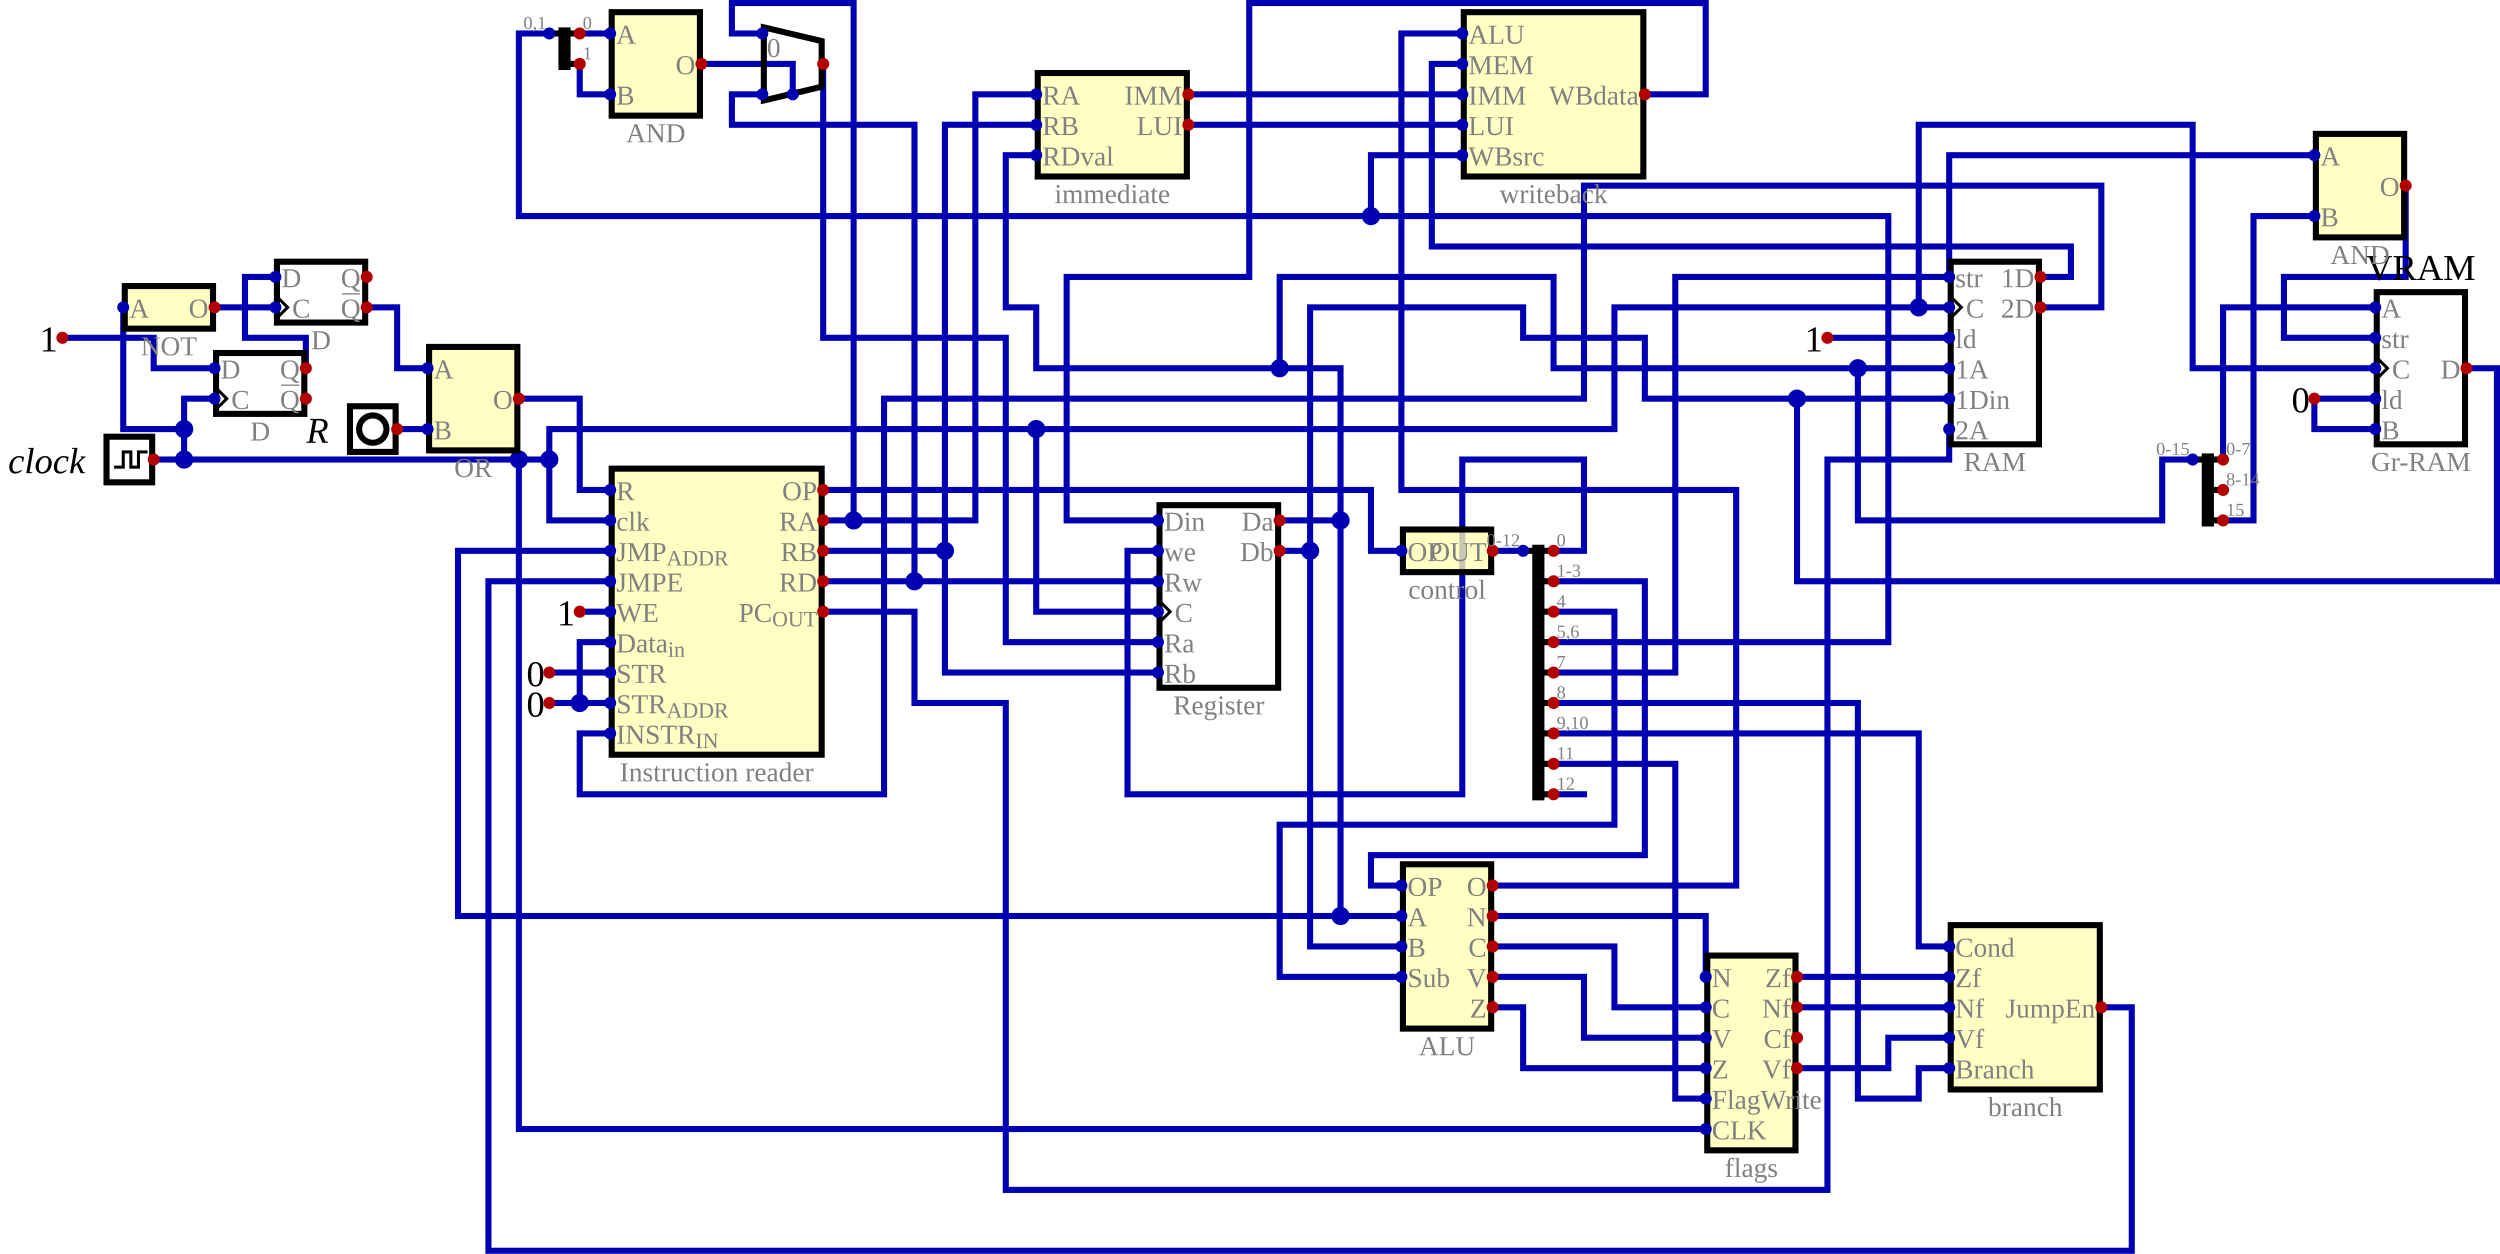
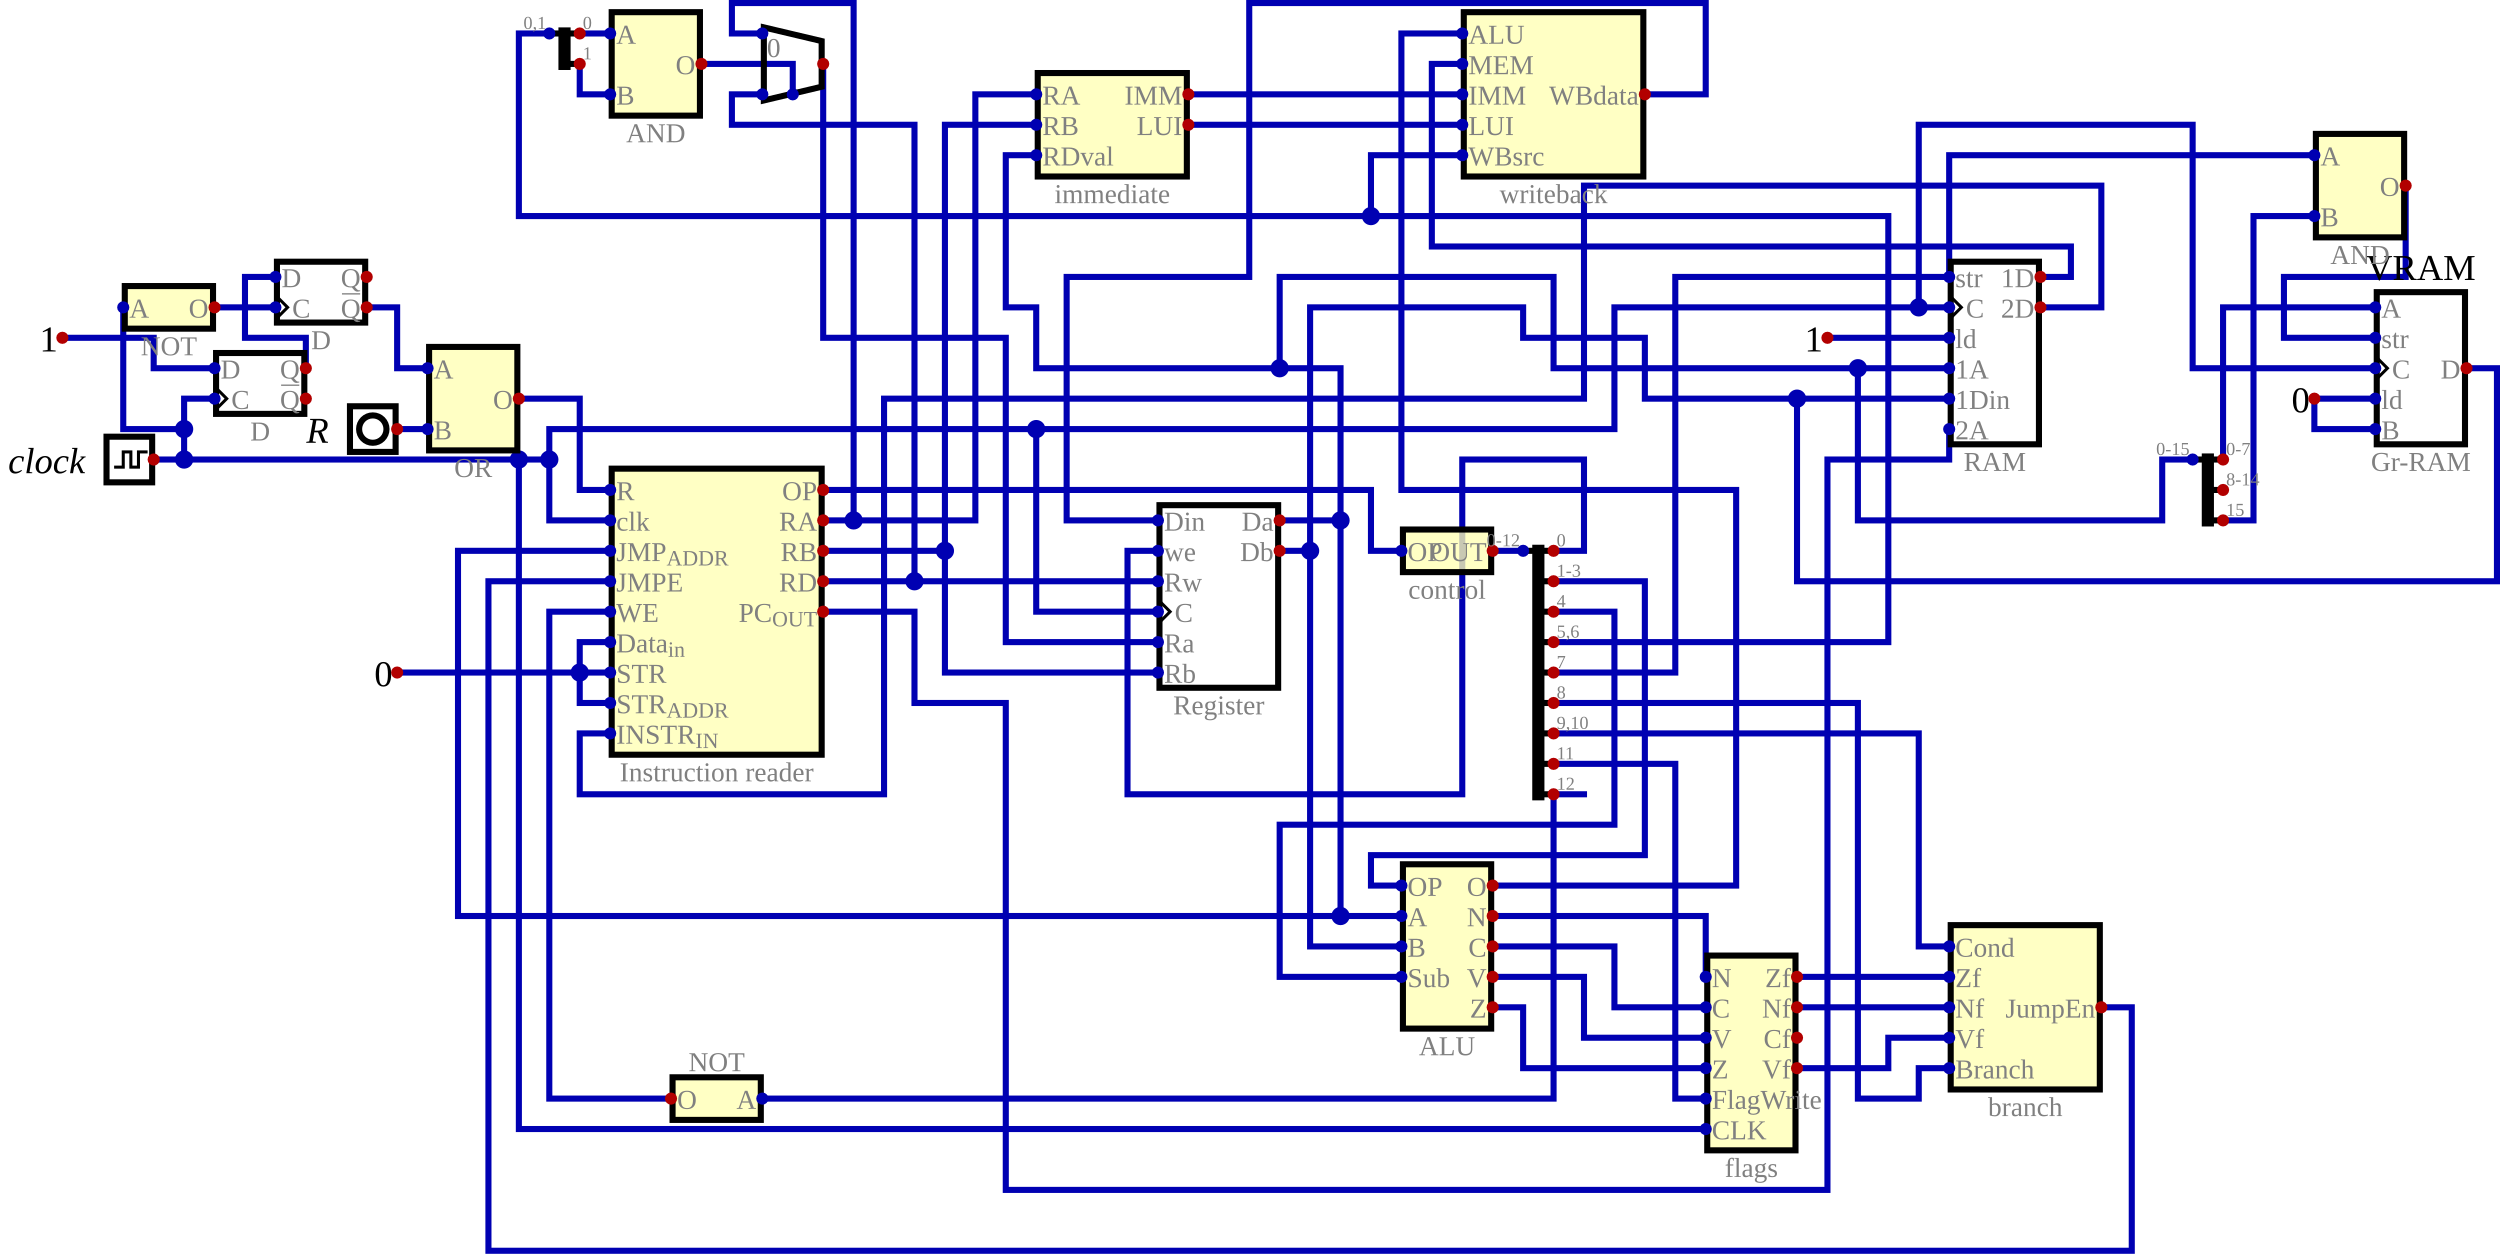
<svg xmlns="http://www.w3.org/2000/svg" width="246.45mm" height="123.6mm" viewBox="-281 -102 1643 824">
  <g stroke-linecap="square">
    <path d="M 720,260 L 730,260 L 740,260" stroke="#000000" stroke-width="4.0" fill="none" />
    <path d="M 740,280 L 730,280" stroke="#000000" stroke-width="4.0" fill="none" />
    <path d="M 740,300 L 730,300" stroke="#000000" stroke-width="4.0" fill="none" />
    <path d="M 740,320 L 730,320" stroke="#000000" stroke-width="4.0" fill="none" />
    <path d="M 740,340 L 730,340" stroke="#000000" stroke-width="4.0" fill="none" />
    <path d="M 740,360 L 730,360" stroke="#000000" stroke-width="4.0" fill="none" />
    <path d="M 740,380 L 730,380" stroke="#000000" stroke-width="4.0" fill="none" />
    <path d="M 740,400 L 730,400" stroke="#000000" stroke-width="4.0" fill="none" />
    <path d="M 740,420 L 730,420" stroke="#000000" stroke-width="4.0" fill="none" />
    <path d="M 80,-80 L 90,-80 L 100,-80" stroke="#000000" stroke-width="4.0" fill="none" />
    <path d="M 100,-60 L 90,-60" stroke="#000000" stroke-width="4.0" fill="none" />
    <path d="M 1160,200 L 1170,200 L 1180,200" stroke="#000000" stroke-width="4.0" fill="none" />
    <path d="M 1180,220 L 1170,220" stroke="#000000" stroke-width="4.0" fill="none" />
    <path d="M 1180,240 L 1170,240" stroke="#000000" stroke-width="4.0" fill="none" />
-     <path d="M 100,360 L 100,320 L 120,320" stroke="#0000b2" stroke-width="4.0" fill="none" />
    <path d="M 740,320 L 960,320 L 960,40 L 620,40 L 60,40 L 60,-80 L 80,-80" stroke="#0000b2" stroke-width="4.0" fill="none" />
    <path d="M 620,40 L 620,0 L 680,0" stroke="#0000b2" stroke-width="4.0" fill="none" />
    <path d="M 60,200 L 60,640 L 840,640" stroke="#0000b2" stroke-width="4.0" fill="none" />
    <path d="M 700,260 L 720,260" stroke="#0000b2" stroke-width="4.0" fill="none" />
    <path d="M 260,260 L 340,260 L 340,-20 L 400,-20" stroke="#0000b2" stroke-width="4.0" fill="none" />
    <path d="M 740,260 L 760,260 L 760,200 L 680,200 L 680,420 L 460,420 L 460,260 L 480,260" stroke="#0000b2" stroke-width="4.0" fill="none" />
    <path d="M 560,260 L 580,260 L 580,100 L 720,100 L 720,120 L 800,120 L 800,160 L 900,160 L 1000,160" stroke="#0000b2" stroke-width="4.0" fill="none" />
    <path d="M -180,200 L -160,200 L 60,200 L 80,200 L 80,180 L 400,180 L 780,180 L 780,100 L 980,100 L 1000,100" stroke="#0000b2" stroke-width="4.0" fill="none" />
    <path d="M 580,260 L 580,520 L 640,520" stroke="#0000b2" stroke-width="4.0" fill="none" />
    <path d="M 700,520 L 780,520 L 780,560 L 840,560" stroke="#0000b2" stroke-width="4.0" fill="none" />
    <path d="M 1340,140 L 1360,140 L 1360,280 L 900,280 L 900,160" stroke="#0000b2" stroke-width="4.0" fill="none" />
    <path d="M 100,-80 L 120,-80" stroke="#0000b2" stroke-width="4.0" fill="none" />
    <path d="M 740,400 L 820,400 L 820,620 L 840,620" stroke="#0000b2" stroke-width="4.0" fill="none" />
    <path d="M 560,140 L 560,80 L 740,80 L 740,140 L 940,140 L 1000,140" stroke="#0000b2" stroke-width="4.0" fill="none" />
    <path d="M 1060,80 L 1080,80 L 1080,60 L 660,60 L 660,-60 L 680,-60" stroke="#0000b2" stroke-width="4.0" fill="none" />
    <path d="M 500,-20 L 680,-20" stroke="#0000b2" stroke-width="4.0" fill="none" />
    <path d="M 980,100 L 980,-20 L 1160,-20 L 1160,140 L 1280,140" stroke="#0000b2" stroke-width="4.0" fill="none" />
    <path d="M 340,260 L 340,340 L 480,340" stroke="#0000b2" stroke-width="4.0" fill="none" />
-     <path d="M 80,340 L 120,340" stroke="#0000b2" stroke-width="4.0" fill="none" />
    <path d="M 740,340 L 820,340 L 820,80 L 1000,80 L 1000,0 L 1240,0" stroke="#0000b2" stroke-width="4.0" fill="none" />
+     <path d="M -20,340 L 100,340 L 120,340" stroke="#0000b2" stroke-width="4.0" fill="none" />
    <path d="M 260,280 L 320,280 L 480,280" stroke="#0000b2" stroke-width="4.0" fill="none" />
    <path d="M 900,600 L 960,600 L 960,580 L 1000,580" stroke="#0000b2" stroke-width="4.0" fill="none" />
    <path d="M 260,220 L 620,220 L 620,260 L 640,260" stroke="#0000b2" stroke-width="4.0" fill="none" />
    <path d="M 700,540 L 760,540 L 760,580 L 840,580" stroke="#0000b2" stroke-width="4.0" fill="none" />
    <path d="M 900,540 L 1000,540" stroke="#0000b2" stroke-width="4.0" fill="none" />
    <path d="M 60,160 L 100,160 L 100,220 L 120,220" stroke="#0000b2" stroke-width="4.0" fill="none" />
    <path d="M 700,480 L 860,480 L 860,220 L 640,220 L 640,-80 L 680,-80" stroke="#0000b2" stroke-width="4.0" fill="none" />
-     <path d="M 740,420 L 760,420" stroke="#0000b2" stroke-width="4.0" fill="none" />
    <path d="M -140,100 L -100,100" stroke="#0000b2" stroke-width="4.0" fill="none" />
    <path d="M -40,100 L -20,100 L -20,140 L 0,140" stroke="#0000b2" stroke-width="4.0" fill="none" />
    <path d="M 1180,200 L 1180,100 L 1280,100" stroke="#0000b2" stroke-width="4.0" fill="none" />
    <path d="M 500,-40 L 680,-40" stroke="#0000b2" stroke-width="4.0" fill="none" />
    <path d="M 800,-40 L 840,-40 L 840,-100 L 540,-100 L 540,80 L 420,80 L 420,240 L 480,240" stroke="#0000b2" stroke-width="4.0" fill="none" />
    <path d="M 100,-60 L 100,-40 L 120,-40" stroke="#0000b2" stroke-width="4.0" fill="none" />
-     <path d="M 80,360 L 100,360 L 120,360" stroke="#0000b2" stroke-width="4.0" fill="none" />
    <path d="M 740,360 L 940,360 L 940,620 L 980,620 L 980,600 L 1000,600" stroke="#0000b2" stroke-width="4.0" fill="none" />
    <path d="M 400,180 L 400,300 L 480,300" stroke="#0000b2" stroke-width="4.0" fill="none" />
-     <path d="M 100,300 L 120,300" stroke="#0000b2" stroke-width="4.0" fill="none" />
    <path d="M 740,300 L 780,300 L 780,440 L 560,440 L 560,540 L 640,540" stroke="#0000b2" stroke-width="4.0" fill="none" />
    <path d="M 260,300 L 320,300 L 320,360 L 380,360 L 380,680 L 920,680 L 920,200 L 1000,200 L 1000,180" stroke="#0000b2" stroke-width="4.0" fill="none" />
+     <path d="M 220,620 L 740,620 L 740,420 L 760,420" stroke="#0000b2" stroke-width="4.0" fill="none" />
    <path d="M 940,140 L 940,240 L 1140,240 L 1140,200 L 1160,200" stroke="#0000b2" stroke-width="4.0" fill="none" />
    <path d="M 260,240 L 280,240 L 360,240 L 360,-40 L 400,-40" stroke="#0000b2" stroke-width="4.0" fill="none" />
    <path d="M 80,200 L 80,240 L 120,240" stroke="#0000b2" stroke-width="4.0" fill="none" />
    <path d="M 1180,240 L 1200,240 L 1200,40 L 1240,40" stroke="#0000b2" stroke-width="4.0" fill="none" />
    <path d="M 700,560 L 720,560 L 720,600 L 840,600" stroke="#0000b2" stroke-width="4.0" fill="none" />
    <path d="M 900,560 L 1000,560" stroke="#0000b2" stroke-width="4.0" fill="none" />
    <path d="M 1100,560 L 1120,560 L 1120,720 L 40,720 L 40,280 L 120,280" stroke="#0000b2" stroke-width="4.0" fill="none" />
    <path d="M -20,180 L 0,180" stroke="#0000b2" stroke-width="4.0" fill="none" />
    <path d="M -200,100 L -200,180 L -160,180 L -160,160 L -140,160" stroke="#0000b2" stroke-width="4.0" fill="none" />
    <path d="M 700,500 L 840,500 L 840,540" stroke="#0000b2" stroke-width="4.0" fill="none" />
    <path d="M 260,-60 L 260,120 L 380,120 L 380,320 L 480,320" stroke="#0000b2" stroke-width="4.0" fill="none" />
    <path d="M -240,120 L -180,120 L -180,140 L -140,140" stroke="#0000b2" stroke-width="4.0" fill="none" />
    <path d="M 920,120 L 1000,120" stroke="#0000b2" stroke-width="4.0" fill="none" />
    <path d="M 180,-60 L 240,-60 L 240,-40" stroke="#0000b2" stroke-width="4.0" fill="none" />
    <path d="M 740,380 L 980,380 L 980,520 L 1000,520" stroke="#0000b2" stroke-width="4.0" fill="none" />
    <path d="M 120,260 L 20,260 L 20,500 L 600,500 L 640,500" stroke="#0000b2" stroke-width="4.0" fill="none" />
    <path d="M -160,180 L -160,200" stroke="#0000b2" stroke-width="4.0" fill="none" />
    <path d="M 1300,20 L 1300,80 L 1220,80 L 1220,120 L 1280,120" stroke="#0000b2" stroke-width="4.0" fill="none" />
    <path d="M 220,-80 L 200,-80 L 200,-100 L 280,-100 L 280,240" stroke="#0000b2" stroke-width="4.0" fill="none" />
    <path d="M 320,280 L 320,-20 L 200,-20 L 200,-40 L 220,-40" stroke="#0000b2" stroke-width="4.0" fill="none" />
+     <path d="M 120,300 L 80,300 L 80,620 L 160,620" stroke="#0000b2" stroke-width="4.0" fill="none" />
    <path d="M 600,240 L 600,500" stroke="#0000b2" stroke-width="4.0" fill="none" />
    <path d="M 1280,160 L 1240,160 L 1240,180 L 1280,180" stroke="#0000b2" stroke-width="4.0" fill="none" />
+     <path d="M 120,320 L 100,320 L 100,340 L 100,360 L 120,360" stroke="#0000b2" stroke-width="4.0" fill="none" />
    <path d="M 740,280 L 800,280 L 800,460 L 620,460 L 620,480 L 640,480" stroke="#0000b2" stroke-width="4.0" fill="none" />
    <path d="M -100,80 L -120,80 L -120,120 L -80,120 L -80,140" stroke="#0000b2" stroke-width="4.0" fill="none" />
    <path d="M 1060,100 L 1100,100 L 1100,20 L 760,20 L 760,160 L 300,160 L 300,420 L 100,420 L 100,380 L 120,380" stroke="#0000b2" stroke-width="4.0" fill="none" />
    <path d="M 400,0 L 380,0 L 380,100 L 400,100 L 400,140 L 560,140 L 600,140 L 600,240 L 560,240" stroke="#0000b2" stroke-width="4.0" fill="none" />
    <g>
      <circle cx="340.0" cy="260.0" r="4.0" stroke="#0000b2" stroke-width="4.0" fill="#0000b2" />
      <circle cx="580.0" cy="260.0" r="4.0" stroke="#0000b2" stroke-width="4.0" fill="#0000b2" />
      <circle cx="-160.0" cy="200.0" r="4.0" stroke="#0000b2" stroke-width="4.0" fill="#0000b2" />
      <circle cx="60.0" cy="200.0" r="4.0" stroke="#0000b2" stroke-width="4.0" fill="#0000b2" />
      <circle cx="80.0" cy="200.0" r="4.0" stroke="#0000b2" stroke-width="4.0" fill="#0000b2" />
      <circle cx="560.0" cy="140.0" r="4.0" stroke="#0000b2" stroke-width="4.0" fill="#0000b2" />
      <circle cx="940.0" cy="140.0" r="4.0" stroke="#0000b2" stroke-width="4.0" fill="#0000b2" />
+       <circle cx="100.0" cy="340.0" r="4.0" stroke="#0000b2" stroke-width="4.0" fill="#0000b2" />
      <circle cx="320.0" cy="280.0" r="4.0" stroke="#0000b2" stroke-width="4.0" fill="#0000b2" />
      <circle cx="900.0" cy="160.0" r="4.0" stroke="#0000b2" stroke-width="4.0" fill="#0000b2" />
      <circle cx="980.0" cy="100.0" r="4.0" stroke="#0000b2" stroke-width="4.0" fill="#0000b2" />
-       <circle cx="100.0" cy="360.0" r="4.0" stroke="#0000b2" stroke-width="4.0" fill="#0000b2" />
      <circle cx="620.0" cy="40.0" r="4.0" stroke="#0000b2" stroke-width="4.0" fill="#0000b2" />
      <circle cx="280.0" cy="240.0" r="4.0" stroke="#0000b2" stroke-width="4.0" fill="#0000b2" />
      <circle cx="600.0" cy="240.0" r="4.0" stroke="#0000b2" stroke-width="4.0" fill="#0000b2" />
      <circle cx="400.0" cy="180.0" r="4.0" stroke="#0000b2" stroke-width="4.0" fill="#0000b2" />
      <circle cx="-160.0" cy="180.0" r="4.0" stroke="#0000b2" stroke-width="4.0" fill="#0000b2" />
      <circle cx="600.0" cy="500.0" r="4.0" stroke="#0000b2" stroke-width="4.0" fill="#0000b2" />
    </g>
    <g>
      <path d="M 121,206 L 259,206 L 259,394 L 121,394 Z" stroke="#ffffb4" stroke-width="0.0" fill="#ffffb4" fill-opacity="0.784" />
      <path d="M 121,206 L 259,206 L 259,394 L 121,394 Z" stroke="#000000" stroke-width="4.0" fill="none" />
      <text text-anchor="start" x="124.0" y="226.75" fill="#808080" style="font-size:18px">R</text>
      <text text-anchor="start" x="124.0" y="246.75" fill="#808080" style="font-size:18px">clk</text>
      <text text-anchor="start" x="124.0" y="266.75" fill="#808080" style="font-size:18px">JMP<tspan style="font-size:80%;baseline-shift:sub;">ADDR</tspan>
      </text>
      <text text-anchor="start" x="124.0" y="286.75" fill="#808080" style="font-size:18px">JMPE</text>
      <text text-anchor="start" x="124.0" y="306.75" fill="#808080" style="font-size:18px">WE</text>
      <text text-anchor="start" x="124.0" y="326.75" fill="#808080" style="font-size:18px">Data<tspan style="font-size:80%;baseline-shift:sub;">in</tspan>
      </text>
      <text text-anchor="start" x="124.0" y="346.75" fill="#808080" style="font-size:18px">STR</text>
      <text text-anchor="start" x="124.0" y="366.75" fill="#808080" style="font-size:18px">STR<tspan style="font-size:80%;baseline-shift:sub;">ADDR</tspan>
      </text>
      <text text-anchor="start" x="124.0" y="386.75" fill="#808080" style="font-size:18px">INSTR<tspan style="font-size:80%;baseline-shift:sub;">IN</tspan>
      </text>
      <text text-anchor="end" x="256.0" y="226.75" fill="#808080" style="font-size:18px">OP</text>
      <text text-anchor="end" x="256.0" y="246.75" fill="#808080" style="font-size:18px">RA</text>
      <text text-anchor="end" x="256.0" y="266.75" fill="#808080" style="font-size:18px">RB</text>
      <text text-anchor="end" x="256.0" y="286.75" fill="#808080" style="font-size:18px">RD</text>
      <text text-anchor="end" x="256.0" y="306.75" fill="#808080" style="font-size:18px">PC<tspan style="font-size:80%;baseline-shift:sub;">OUT</tspan>
      </text>
      <text text-anchor="middle" x="190.0" y="411.5" fill="#808080" style="font-size:18px">Instruction reader</text>
      <circle cx="120.0" cy="220.0" r="2.0" stroke="#0000b2" stroke-width="4.0" fill="#0000b2" />
      <circle cx="120.0" cy="240.0" r="2.0" stroke="#0000b2" stroke-width="4.0" fill="#0000b2" />
      <circle cx="120.0" cy="260.0" r="2.0" stroke="#0000b2" stroke-width="4.0" fill="#0000b2" />
      <circle cx="120.0" cy="280.0" r="2.0" stroke="#0000b2" stroke-width="4.0" fill="#0000b2" />
      <circle cx="120.0" cy="300.0" r="2.0" stroke="#0000b2" stroke-width="4.0" fill="#0000b2" />
      <circle cx="120.0" cy="320.0" r="2.0" stroke="#0000b2" stroke-width="4.0" fill="#0000b2" />
      <circle cx="120.0" cy="340.0" r="2.0" stroke="#0000b2" stroke-width="4.0" fill="#0000b2" />
      <circle cx="120.0" cy="360.0" r="2.0" stroke="#0000b2" stroke-width="4.0" fill="#0000b2" />
      <circle cx="120.0" cy="380.0" r="2.0" stroke="#0000b2" stroke-width="4.0" fill="#0000b2" />
      <circle cx="260.0" cy="220.0" r="2.0" stroke="#b20000" stroke-width="4.0" fill="#b20000" />
      <circle cx="260.0" cy="240.0" r="2.0" stroke="#b20000" stroke-width="4.0" fill="#b20000" />
      <circle cx="260.0" cy="260.0" r="2.0" stroke="#b20000" stroke-width="4.0" fill="#b20000" />
      <circle cx="260.0" cy="280.0" r="2.0" stroke="#b20000" stroke-width="4.0" fill="#b20000" />
      <circle cx="260.0" cy="300.0" r="2.0" stroke="#b20000" stroke-width="4.0" fill="#b20000" />
    </g>
    <g>
      <path d="M 641,246 L 699,246 L 699,274 L 641,274 Z" stroke="#ffffb4" stroke-width="0.0" fill="#ffffb4" fill-opacity="0.784" />
      <path d="M 641,246 L 699,246 L 699,274 L 641,274 Z" stroke="#000000" stroke-width="4.0" fill="none" />
      <text text-anchor="start" x="644.0" y="266.75" fill="#808080" style="font-size:18px">OP</text>
      <text text-anchor="end" x="696.0" y="266.75" fill="#808080" style="font-size:18px">OUT</text>
      <text text-anchor="middle" x="670.0" y="291.5" fill="#808080" style="font-size:18px">control</text>
      <circle cx="640.0" cy="260.0" r="2.0" stroke="#0000b2" stroke-width="4.0" fill="#0000b2" />
      <circle cx="700.0" cy="260.0" r="2.0" stroke="#b20000" stroke-width="4.0" fill="#b20000" />
    </g>
    <g>
      <text text-anchor="end" x="718.0" y="257.0" fill="#808080" style="font-size:12px">0-12</text>
      <text text-anchor="start" x="742.0" y="257.0" fill="#808080" style="font-size:12px">0</text>
      <text text-anchor="start" x="742.0" y="277.0" fill="#808080" style="font-size:12px">1-3</text>
      <text text-anchor="start" x="742.0" y="297.0" fill="#808080" style="font-size:12px">4</text>
      <text text-anchor="start" x="742.0" y="317.0" fill="#808080" style="font-size:12px">5,6</text>
      <text text-anchor="start" x="742.0" y="337.0" fill="#808080" style="font-size:12px">7</text>
      <text text-anchor="start" x="742.0" y="357.0" fill="#808080" style="font-size:12px">8</text>
      <text text-anchor="start" x="742.0" y="377.0" fill="#808080" style="font-size:12px">9,10</text>
      <text text-anchor="start" x="742.0" y="397.0" fill="#808080" style="font-size:12px">11</text>
      <text text-anchor="start" x="742.0" y="417.0" fill="#808080" style="font-size:12px">12</text>
      <path d="M 728,258 L 732,258 L 732,422 L 728,422 Z" stroke="#000000" stroke-width="4.0" fill="#000000" fill-opacity="1.0" />
      <circle cx="720.0" cy="260.0" r="2.0" stroke="#0000b2" stroke-width="4.0" fill="#0000b2" />
      <circle cx="740.0" cy="260.0" r="2.0" stroke="#b20000" stroke-width="4.0" fill="#b20000" />
      <circle cx="740.0" cy="280.0" r="2.0" stroke="#b20000" stroke-width="4.0" fill="#b20000" />
      <circle cx="740.0" cy="300.0" r="2.0" stroke="#b20000" stroke-width="4.0" fill="#b20000" />
      <circle cx="740.0" cy="320.0" r="2.0" stroke="#b20000" stroke-width="4.0" fill="#b20000" />
      <circle cx="740.0" cy="340.0" r="2.0" stroke="#b20000" stroke-width="4.0" fill="#b20000" />
      <circle cx="740.0" cy="360.0" r="2.0" stroke="#b20000" stroke-width="4.0" fill="#b20000" />
      <circle cx="740.0" cy="380.0" r="2.0" stroke="#b20000" stroke-width="4.0" fill="#b20000" />
      <circle cx="740.0" cy="400.0" r="2.0" stroke="#b20000" stroke-width="4.0" fill="#b20000" />
      <circle cx="740.0" cy="420.0" r="2.0" stroke="#b20000" stroke-width="4.0" fill="#b20000" />
    </g>
    <g>
      <path d="M -51,165 L -21,165 L -21,195 L -51,195 Z" stroke="#000000" stroke-width="4.0" fill="none" />
      <circle cx="-36.0" cy="180.0" r="9.0" stroke="#000000" stroke-width="4.0" fill="none" />
      <text text-anchor="end" x="-65.0" y="189.0" fill="#000000" style="font-size:24px">
        <tspan style="font-style:italic;">R</tspan>
      </text>
      <circle cx="-20.0" cy="180.0" r="2.0" stroke="#b20000" stroke-width="4.0" fill="#b20000" />
    </g>
    <g>
-       <text text-anchor="end" x="77.0" y="369.0" fill="#000000" style="font-size:24px">0</text>
-       <circle cx="80.0" cy="360.0" r="2.0" stroke="#b20000" stroke-width="4.0" fill="#b20000" />
-     </g>
-     <g>
-       <text text-anchor="end" x="97.0" y="309.0" fill="#000000" style="font-size:24px">1</text>
-       <circle cx="100.0" cy="300.0" r="2.0" stroke="#b20000" stroke-width="4.0" fill="#b20000" />
-     </g>
-     <g>
-       <text text-anchor="end" x="77.0" y="349.0" fill="#000000" style="font-size:24px">0</text>
-       <circle cx="80.0" cy="340.0" r="2.0" stroke="#b20000" stroke-width="4.0" fill="#b20000" />
+       <text text-anchor="end" x="-23.0" y="349.0" fill="#000000" style="font-size:24px">0</text>
+       <circle cx="-20.0" cy="340.0" r="2.0" stroke="#b20000" stroke-width="4.0" fill="#b20000" />
    </g>
    <g>
      <path d="M 641,466 L 699,466 L 699,574 L 641,574 Z" stroke="#ffffb4" stroke-width="0.0" fill="#ffffb4" fill-opacity="0.784" />
      <path d="M 641,466 L 699,466 L 699,574 L 641,574 Z" stroke="#000000" stroke-width="4.0" fill="none" />
      <text text-anchor="start" x="644.0" y="486.75" fill="#808080" style="font-size:18px">OP</text>
      <text text-anchor="start" x="644.0" y="506.75" fill="#808080" style="font-size:18px">A</text>
      <text text-anchor="start" x="644.0" y="526.75" fill="#808080" style="font-size:18px">B</text>
      <text text-anchor="start" x="644.0" y="546.75" fill="#808080" style="font-size:18px">Sub</text>
      <text text-anchor="end" x="696.0" y="486.75" fill="#808080" style="font-size:18px">O</text>
      <text text-anchor="end" x="696.0" y="506.75" fill="#808080" style="font-size:18px">N</text>
      <text text-anchor="end" x="696.0" y="526.75" fill="#808080" style="font-size:18px">C</text>
      <text text-anchor="end" x="696.0" y="546.75" fill="#808080" style="font-size:18px">V</text>
      <text text-anchor="end" x="696.0" y="566.75" fill="#808080" style="font-size:18px">Z</text>
      <text text-anchor="middle" x="670.0" y="591.5" fill="#808080" style="font-size:18px">ALU</text>
      <circle cx="640.0" cy="480.0" r="2.0" stroke="#0000b2" stroke-width="4.0" fill="#0000b2" />
      <circle cx="640.0" cy="500.0" r="2.0" stroke="#0000b2" stroke-width="4.0" fill="#0000b2" />
      <circle cx="640.0" cy="520.0" r="2.0" stroke="#0000b2" stroke-width="4.0" fill="#0000b2" />
      <circle cx="640.0" cy="540.0" r="2.0" stroke="#0000b2" stroke-width="4.0" fill="#0000b2" />
      <circle cx="700.0" cy="480.0" r="2.0" stroke="#b20000" stroke-width="4.0" fill="#b20000" />
      <circle cx="700.0" cy="500.0" r="2.0" stroke="#b20000" stroke-width="4.0" fill="#b20000" />
      <circle cx="700.0" cy="520.0" r="2.0" stroke="#b20000" stroke-width="4.0" fill="#b20000" />
      <circle cx="700.0" cy="540.0" r="2.0" stroke="#b20000" stroke-width="4.0" fill="#b20000" />
      <circle cx="700.0" cy="560.0" r="2.0" stroke="#b20000" stroke-width="4.0" fill="#b20000" />
    </g>
    <g>
      <path d="M 841,526 L 899,526 L 899,654 L 841,654 Z" stroke="#ffffb4" stroke-width="0.0" fill="#ffffb4" fill-opacity="0.784" />
      <path d="M 841,526 L 899,526 L 899,654 L 841,654 Z" stroke="#000000" stroke-width="4.0" fill="none" />
      <text text-anchor="start" x="844.0" y="546.75" fill="#808080" style="font-size:18px">N</text>
      <text text-anchor="start" x="844.0" y="566.75" fill="#808080" style="font-size:18px">C</text>
      <text text-anchor="start" x="844.0" y="586.75" fill="#808080" style="font-size:18px">V</text>
      <text text-anchor="start" x="844.0" y="606.75" fill="#808080" style="font-size:18px">Z</text>
      <text text-anchor="start" x="844.0" y="626.75" fill="#808080" style="font-size:18px">FlagWrite</text>
      <text text-anchor="start" x="844.0" y="646.75" fill="#808080" style="font-size:18px">CLK</text>
      <text text-anchor="end" x="896.0" y="546.75" fill="#808080" style="font-size:18px">Zf</text>
      <text text-anchor="end" x="896.0" y="566.75" fill="#808080" style="font-size:18px">Nf</text>
      <text text-anchor="end" x="896.0" y="586.75" fill="#808080" style="font-size:18px">Cf</text>
      <text text-anchor="end" x="896.0" y="606.75" fill="#808080" style="font-size:18px">Vf</text>
      <text text-anchor="middle" x="870.0" y="671.5" fill="#808080" style="font-size:18px">flags</text>
      <circle cx="840.0" cy="540.0" r="2.0" stroke="#0000b2" stroke-width="4.0" fill="#0000b2" />
      <circle cx="840.0" cy="560.0" r="2.0" stroke="#0000b2" stroke-width="4.0" fill="#0000b2" />
      <circle cx="840.0" cy="580.0" r="2.0" stroke="#0000b2" stroke-width="4.0" fill="#0000b2" />
      <circle cx="840.0" cy="600.0" r="2.0" stroke="#0000b2" stroke-width="4.0" fill="#0000b2" />
      <circle cx="840.0" cy="620.0" r="2.0" stroke="#0000b2" stroke-width="4.0" fill="#0000b2" />
      <circle cx="840.0" cy="640.0" r="2.0" stroke="#0000b2" stroke-width="4.0" fill="#0000b2" />
      <circle cx="900.0" cy="540.0" r="2.0" stroke="#b20000" stroke-width="4.0" fill="#b20000" />
      <circle cx="900.0" cy="560.0" r="2.0" stroke="#b20000" stroke-width="4.0" fill="#b20000" />
      <circle cx="900.0" cy="580.0" r="2.0" stroke="#b20000" stroke-width="4.0" fill="#b20000" />
      <circle cx="900.0" cy="600.0" r="2.0" stroke="#b20000" stroke-width="4.0" fill="#b20000" />
    </g>
    <g>
      <path d="M 401,-54 L 499,-54 L 499,14 L 401,14 Z" stroke="#ffffb4" stroke-width="0.0" fill="#ffffb4" fill-opacity="0.784" />
      <path d="M 401,-54 L 499,-54 L 499,14 L 401,14 Z" stroke="#000000" stroke-width="4.0" fill="none" />
      <text text-anchor="start" x="404.0" y="-33.25" fill="#808080" style="font-size:18px">RA</text>
      <text text-anchor="start" x="404.0" y="-13.25" fill="#808080" style="font-size:18px">RB</text>
      <text text-anchor="start" x="404.0" y="6.75" fill="#808080" style="font-size:18px">RDval</text>
      <text text-anchor="end" x="496.0" y="-33.25" fill="#808080" style="font-size:18px">IMM</text>
      <text text-anchor="end" x="496.0" y="-13.25" fill="#808080" style="font-size:18px">LUI</text>
      <text text-anchor="middle" x="450.0" y="31.5" fill="#808080" style="font-size:18px">immediate</text>
      <circle cx="400.0" cy="-40.0" r="2.0" stroke="#0000b2" stroke-width="4.0" fill="#0000b2" />
      <circle cx="400.0" cy="-20.0" r="2.0" stroke="#0000b2" stroke-width="4.0" fill="#0000b2" />
      <circle cx="400.0" cy="0.0" r="2.0" stroke="#0000b2" stroke-width="4.0" fill="#0000b2" />
      <circle cx="500.0" cy="-40.0" r="2.0" stroke="#b20000" stroke-width="4.0" fill="#b20000" />
      <circle cx="500.0" cy="-20.0" r="2.0" stroke="#b20000" stroke-width="4.0" fill="#b20000" />
    </g>
    <g>
      <path d="M 681,-94 L 799,-94 L 799,14 L 681,14 Z" stroke="#ffffb4" stroke-width="0.0" fill="#ffffb4" fill-opacity="0.784" />
      <path d="M 681,-94 L 799,-94 L 799,14 L 681,14 Z" stroke="#000000" stroke-width="4.0" fill="none" />
      <text text-anchor="start" x="684.0" y="-73.25" fill="#808080" style="font-size:18px">ALU</text>
      <text text-anchor="start" x="684.0" y="-53.25" fill="#808080" style="font-size:18px">MEM</text>
      <text text-anchor="start" x="684.0" y="-33.25" fill="#808080" style="font-size:18px">IMM</text>
      <text text-anchor="start" x="684.0" y="-13.25" fill="#808080" style="font-size:18px">LUI</text>
      <text text-anchor="start" x="684.0" y="6.75" fill="#808080" style="font-size:18px">WBsrc</text>
      <text text-anchor="end" x="796.0" y="-33.25" fill="#808080" style="font-size:18px">WBdata</text>
      <text text-anchor="middle" x="740.0" y="31.5" fill="#808080" style="font-size:18px">writeback</text>
      <circle cx="680.0" cy="-80.0" r="2.0" stroke="#0000b2" stroke-width="4.0" fill="#0000b2" />
      <circle cx="680.0" cy="-60.0" r="2.0" stroke="#0000b2" stroke-width="4.0" fill="#0000b2" />
      <circle cx="680.0" cy="-40.0" r="2.0" stroke="#0000b2" stroke-width="4.0" fill="#0000b2" />
      <circle cx="680.0" cy="-20.0" r="2.0" stroke="#0000b2" stroke-width="4.0" fill="#0000b2" />
      <circle cx="680.0" cy="0.0" r="2.0" stroke="#0000b2" stroke-width="4.0" fill="#0000b2" />
      <circle cx="800.0" cy="-40.0" r="2.0" stroke="#b20000" stroke-width="4.0" fill="#b20000" />
    </g>
    <g>
      <path d="M 221,-84 L 259,-75 L 259,-45 L 221,-36 Z" stroke="#000000" stroke-width="4.0" fill="none" />
      <text text-anchor="start" x="223.0" y="-64.5" fill="#808080" style="font-size:18px">0</text>
      <circle cx="240.0" cy="-40.0" r="2.0" stroke="#0000b2" stroke-width="4.0" fill="#0000b2" />
      <circle cx="220.0" cy="-80.0" r="2.0" stroke="#0000b2" stroke-width="4.0" fill="#0000b2" />
      <circle cx="220.0" cy="-40.0" r="2.0" stroke="#0000b2" stroke-width="4.0" fill="#0000b2" />
      <circle cx="260.0" cy="-60.0" r="2.0" stroke="#b20000" stroke-width="4.0" fill="#b20000" />
    </g>
    <g>
      <text text-anchor="end" x="78.0" y="-83.0" fill="#808080" style="font-size:12px">0,1</text>
      <text text-anchor="start" x="102.0" y="-83.0" fill="#808080" style="font-size:12px">0</text>
      <text text-anchor="start" x="102.0" y="-63.0" fill="#808080" style="font-size:12px">1</text>
      <path d="M 88,-82 L 92,-82 L 92,-58 L 88,-58 Z" stroke="#000000" stroke-width="4.0" fill="#000000" fill-opacity="1.0" />
      <circle cx="80.0" cy="-80.0" r="2.0" stroke="#0000b2" stroke-width="4.0" fill="#0000b2" />
      <circle cx="100.0" cy="-80.0" r="2.0" stroke="#b20000" stroke-width="4.0" fill="#b20000" />
      <circle cx="100.0" cy="-60.0" r="2.0" stroke="#b20000" stroke-width="4.0" fill="#b20000" />
    </g>
    <g>
      <path d="M 121,-94 L 179,-94 L 179,-26 L 121,-26 Z" stroke="#ffffb4" stroke-width="0.0" fill="#ffffb4" fill-opacity="0.784" />
      <path d="M 121,-94 L 179,-94 L 179,-26 L 121,-26 Z" stroke="#000000" stroke-width="4.0" fill="none" />
      <text text-anchor="start" x="124.0" y="-73.25" fill="#808080" style="font-size:18px">A</text>
      <text text-anchor="start" x="124.0" y="-33.25" fill="#808080" style="font-size:18px">B</text>
      <text text-anchor="end" x="176.0" y="-53.25" fill="#808080" style="font-size:18px">O</text>
      <text text-anchor="middle" x="150.0" y="-8.5" fill="#808080" style="font-size:18px">AND</text>
      <circle cx="120.0" cy="-80.0" r="2.0" stroke="#0000b2" stroke-width="4.0" fill="#0000b2" />
      <circle cx="120.0" cy="-40.0" r="2.0" stroke="#0000b2" stroke-width="4.0" fill="#0000b2" />
      <circle cx="180.0" cy="-60.0" r="2.0" stroke="#b20000" stroke-width="4.0" fill="#b20000" />
    </g>
    <g>
      <path d="M 481,230 L 559,230 L 559,350 L 481,350 Z" stroke="#000000" stroke-width="4.0" fill="none" />
      <text text-anchor="start" x="484.0" y="246.75" fill="#808080" style="font-size:18px">Din</text>
      <text text-anchor="start" x="484.0" y="266.75" fill="#808080" style="font-size:18px">we</text>
      <text text-anchor="start" x="484.0" y="286.75" fill="#808080" style="font-size:18px">Rw</text>
      <path d="M 481,307 L 488,300 L 481,293" stroke="#000000" stroke-width="2.0" fill="none" />
      <text text-anchor="start" x="491.0" y="306.75" fill="#808080" style="font-size:18px">C</text>
      <text text-anchor="start" x="484.0" y="326.75" fill="#808080" style="font-size:18px">Ra</text>
      <text text-anchor="start" x="484.0" y="346.75" fill="#808080" style="font-size:18px">Rb</text>
      <text text-anchor="end" x="556.0" y="246.75" fill="#808080" style="font-size:18px">Da</text>
      <text text-anchor="end" x="556.0" y="266.75" fill="#808080" style="font-size:18px">Db</text>
      <text text-anchor="middle" x="520.0" y="367.5" fill="#808080" style="font-size:18px">Register</text>
      <circle cx="480.0" cy="240.0" r="2.0" stroke="#0000b2" stroke-width="4.0" fill="#0000b2" />
      <circle cx="480.0" cy="260.0" r="2.0" stroke="#0000b2" stroke-width="4.0" fill="#0000b2" />
      <circle cx="480.0" cy="280.0" r="2.0" stroke="#0000b2" stroke-width="4.0" fill="#0000b2" />
      <circle cx="480.0" cy="300.0" r="2.0" stroke="#0000b2" stroke-width="4.0" fill="#0000b2" />
      <circle cx="480.0" cy="320.0" r="2.0" stroke="#0000b2" stroke-width="4.0" fill="#0000b2" />
      <circle cx="480.0" cy="340.0" r="2.0" stroke="#0000b2" stroke-width="4.0" fill="#0000b2" />
      <circle cx="560.0" cy="240.0" r="2.0" stroke="#b20000" stroke-width="4.0" fill="#b20000" />
      <circle cx="560.0" cy="260.0" r="2.0" stroke="#b20000" stroke-width="4.0" fill="#b20000" />
    </g>
    <g>
      <text text-anchor="end" x="-243.0" y="129.0" fill="#000000" style="font-size:24px">1</text>
      <circle cx="-240.0" cy="120.0" r="2.0" stroke="#b20000" stroke-width="4.0" fill="#b20000" />
    </g>
    <g>
      <path d="M 1,126 L 59,126 L 59,194 L 1,194 Z" stroke="#ffffb4" stroke-width="0.0" fill="#ffffb4" fill-opacity="0.784" />
      <path d="M 1,126 L 59,126 L 59,194 L 1,194 Z" stroke="#000000" stroke-width="4.0" fill="none" />
      <text text-anchor="start" x="4.0" y="146.75" fill="#808080" style="font-size:18px">A</text>
      <text text-anchor="start" x="4.0" y="186.75" fill="#808080" style="font-size:18px">B</text>
      <text text-anchor="end" x="56.0" y="166.75" fill="#808080" style="font-size:18px">O</text>
      <text text-anchor="middle" x="30.0" y="211.5" fill="#808080" style="font-size:18px">OR</text>
      <circle cx="0.0" cy="140.0" r="2.0" stroke="#0000b2" stroke-width="4.0" fill="#0000b2" />
      <circle cx="0.0" cy="180.0" r="2.0" stroke="#0000b2" stroke-width="4.0" fill="#0000b2" />
      <circle cx="60.0" cy="160.0" r="2.0" stroke="#b20000" stroke-width="4.0" fill="#b20000" />
    </g>
    <g>
      <path d="M -139,130 L -81,130 L -81,170 L -139,170 Z" stroke="#000000" stroke-width="4.0" fill="none" />
      <text text-anchor="start" x="-136.0" y="146.75" fill="#808080" style="font-size:18px">D</text>
      <path d="M -139,167 L -132,160 L -139,153" stroke="#000000" stroke-width="2.0" fill="none" />
      <text text-anchor="start" x="-129.0" y="166.75" fill="#808080" style="font-size:18px">C</text>
      <text text-anchor="end" x="-84.0" y="146.75" fill="#808080" style="font-size:18px">Q</text>
      <text text-anchor="end" x="-84.0" y="166.75" fill="#808080" style="font-size:18px">
        <tspan style="text-decoration:overline;">Q</tspan>
      </text>
      <text text-anchor="middle" x="-110.0" y="187.5" fill="#808080" style="font-size:18px">D</text>
      <circle cx="-140.0" cy="140.0" r="2.0" stroke="#0000b2" stroke-width="4.0" fill="#0000b2" />
      <circle cx="-140.0" cy="160.0" r="2.0" stroke="#0000b2" stroke-width="4.0" fill="#0000b2" />
      <circle cx="-80.0" cy="140.0" r="2.0" stroke="#b20000" stroke-width="4.0" fill="#b20000" />
      <circle cx="-80.0" cy="160.0" r="2.0" stroke="#b20000" stroke-width="4.0" fill="#b20000" />
    </g>
    <g>
      <path d="M -99,70 L -41,70 L -41,110 L -99,110 Z" stroke="#000000" stroke-width="4.0" fill="none" />
      <text text-anchor="start" x="-96.0" y="86.75" fill="#808080" style="font-size:18px">D</text>
      <path d="M -99,107 L -92,100 L -99,93" stroke="#000000" stroke-width="2.0" fill="none" />
      <text text-anchor="start" x="-89.0" y="106.75" fill="#808080" style="font-size:18px">C</text>
      <text text-anchor="end" x="-44.0" y="86.75" fill="#808080" style="font-size:18px">Q</text>
      <text text-anchor="end" x="-44.0" y="106.75" fill="#808080" style="font-size:18px">
        <tspan style="text-decoration:overline;">Q</tspan>
      </text>
      <text text-anchor="middle" x="-70.0" y="127.5" fill="#808080" style="font-size:18px">D</text>
      <circle cx="-100.0" cy="80.0" r="2.0" stroke="#0000b2" stroke-width="4.0" fill="#0000b2" />
      <circle cx="-100.0" cy="100.0" r="2.0" stroke="#0000b2" stroke-width="4.0" fill="#0000b2" />
      <circle cx="-40.0" cy="80.0" r="2.0" stroke="#b20000" stroke-width="4.0" fill="#b20000" />
      <circle cx="-40.0" cy="100.0" r="2.0" stroke="#b20000" stroke-width="4.0" fill="#b20000" />
    </g>
    <g>
      <path d="M -199,86 L -141,86 L -141,114 L -199,114 Z" stroke="#ffffb4" stroke-width="0.0" fill="#ffffb4" fill-opacity="0.784" />
      <path d="M -199,86 L -141,86 L -141,114 L -199,114 Z" stroke="#000000" stroke-width="4.0" fill="none" />
      <text text-anchor="start" x="-196.0" y="106.75" fill="#808080" style="font-size:18px">A</text>
      <text text-anchor="end" x="-144.0" y="106.75" fill="#808080" style="font-size:18px">O</text>
      <text text-anchor="middle" x="-170.0" y="131.5" fill="#808080" style="font-size:18px">NOT</text>
      <circle cx="-200.0" cy="100.0" r="2.0" stroke="#0000b2" stroke-width="4.0" fill="#0000b2" />
      <circle cx="-140.0" cy="100.0" r="2.0" stroke="#b20000" stroke-width="4.0" fill="#b20000" />
    </g>
    <g>
      <path d="M 1001,506 L 1099,506 L 1099,614 L 1001,614 Z" stroke="#ffffb4" stroke-width="0.0" fill="#ffffb4" fill-opacity="0.784" />
      <path d="M 1001,506 L 1099,506 L 1099,614 L 1001,614 Z" stroke="#000000" stroke-width="4.0" fill="none" />
      <text text-anchor="start" x="1004.0" y="526.75" fill="#808080" style="font-size:18px">Cond</text>
      <text text-anchor="start" x="1004.0" y="546.75" fill="#808080" style="font-size:18px">Zf</text>
      <text text-anchor="start" x="1004.0" y="566.75" fill="#808080" style="font-size:18px">Nf</text>
      <text text-anchor="start" x="1004.0" y="586.75" fill="#808080" style="font-size:18px">Vf</text>
      <text text-anchor="start" x="1004.0" y="606.75" fill="#808080" style="font-size:18px">Branch</text>
      <text text-anchor="end" x="1096.0" y="566.75" fill="#808080" style="font-size:18px">JumpEn</text>
      <text text-anchor="middle" x="1050.0" y="631.5" fill="#808080" style="font-size:18px">branch</text>
      <circle cx="1000.0" cy="520.0" r="2.0" stroke="#0000b2" stroke-width="4.0" fill="#0000b2" />
      <circle cx="1000.0" cy="540.0" r="2.0" stroke="#0000b2" stroke-width="4.0" fill="#0000b2" />
      <circle cx="1000.0" cy="560.0" r="2.0" stroke="#0000b2" stroke-width="4.0" fill="#0000b2" />
      <circle cx="1000.0" cy="580.0" r="2.0" stroke="#0000b2" stroke-width="4.0" fill="#0000b2" />
      <circle cx="1000.0" cy="600.0" r="2.0" stroke="#0000b2" stroke-width="4.0" fill="#0000b2" />
      <circle cx="1100.0" cy="560.0" r="2.0" stroke="#b20000" stroke-width="4.0" fill="#b20000" />
    </g>
    <g>
      <path d="M -211,185 L -181,185 L -181,215 L -211,215 Z" stroke="#000000" stroke-width="4.0" fill="none" />
      <text text-anchor="end" x="-225.0" y="209.0" fill="#000000" style="font-size:24px">
        <tspan style="font-style:italic;">clock</tspan>
      </text>
      <path d="M -205,205 L -200,205 L -200,195 L -195,195 L -195,205 L -190,205 L -190,195 L -185,195" stroke="#000000" stroke-width="2.0" fill="none" />
      <circle cx="-180.0" cy="200.0" r="2.0" stroke="#b20000" stroke-width="4.0" fill="#b20000" />
    </g>
    <g>
      <path d="M 1001,70 L 1059,70 L 1059,190 L 1001,190 Z" stroke="#000000" stroke-width="4.0" fill="none" />
      <text text-anchor="start" x="1004.0" y="86.75" fill="#808080" style="font-size:18px">str</text>
      <path d="M 1001,107 L 1008,100 L 1001,93" stroke="#000000" stroke-width="2.0" fill="none" />
      <text text-anchor="start" x="1011.0" y="106.75" fill="#808080" style="font-size:18px">C</text>
      <text text-anchor="start" x="1004.0" y="126.75" fill="#808080" style="font-size:18px">ld</text>
      <text text-anchor="start" x="1004.0" y="146.75" fill="#808080" style="font-size:18px">1A</text>
      <text text-anchor="start" x="1004.0" y="166.75" fill="#808080" style="font-size:18px">1Din</text>
      <text text-anchor="start" x="1004.0" y="186.75" fill="#808080" style="font-size:18px">2A</text>
      <text text-anchor="end" x="1056.0" y="86.75" fill="#808080" style="font-size:18px">1D</text>
      <text text-anchor="end" x="1056.0" y="106.75" fill="#808080" style="font-size:18px">2D</text>
      <text text-anchor="middle" x="1030.0" y="207.5" fill="#808080" style="font-size:18px">RAM</text>
      <circle cx="1000.0" cy="80.0" r="2.0" stroke="#0000b2" stroke-width="4.0" fill="#0000b2" />
      <circle cx="1000.0" cy="100.0" r="2.0" stroke="#0000b2" stroke-width="4.0" fill="#0000b2" />
      <circle cx="1000.0" cy="120.0" r="2.0" stroke="#0000b2" stroke-width="4.0" fill="#0000b2" />
      <circle cx="1000.0" cy="140.0" r="2.0" stroke="#0000b2" stroke-width="4.0" fill="#0000b2" />
      <circle cx="1000.0" cy="160.0" r="2.0" stroke="#0000b2" stroke-width="4.0" fill="#0000b2" />
      <circle cx="1000.0" cy="180.0" r="2.0" stroke="#0000b2" stroke-width="4.0" fill="#0000b2" />
      <circle cx="1060.0" cy="80.0" r="2.0" stroke="#b20000" stroke-width="4.0" fill="#b20000" />
      <circle cx="1060.0" cy="100.0" r="2.0" stroke="#b20000" stroke-width="4.0" fill="#b20000" />
    </g>
    <g>
      <text text-anchor="end" x="917.0" y="129.0" fill="#000000" style="font-size:24px">1</text>
      <circle cx="920.0" cy="120.0" r="2.0" stroke="#b20000" stroke-width="4.0" fill="#b20000" />
    </g>
    <g>
      <path d="M 1281,90 L 1339,90 L 1339,190 L 1281,190 Z" stroke="#000000" stroke-width="4.0" fill="none" />
      <text text-anchor="middle" x="1310.0" y="82.0" fill="#000000" style="font-size:24px">VRAM</text>
      <text text-anchor="start" x="1284.0" y="106.75" fill="#808080" style="font-size:18px">A</text>
      <text text-anchor="start" x="1284.0" y="126.75" fill="#808080" style="font-size:18px">str</text>
      <path d="M 1281,147 L 1288,140 L 1281,133" stroke="#000000" stroke-width="2.0" fill="none" />
      <text text-anchor="start" x="1291.0" y="146.75" fill="#808080" style="font-size:18px">C</text>
      <text text-anchor="start" x="1284.0" y="166.75" fill="#808080" style="font-size:18px">ld</text>
      <text text-anchor="start" x="1284.0" y="186.75" fill="#808080" style="font-size:18px">B</text>
      <text text-anchor="end" x="1336.0" y="146.75" fill="#808080" style="font-size:18px">D</text>
      <text text-anchor="middle" x="1310.0" y="207.5" fill="#808080" style="font-size:18px">Gr-RAM</text>
      <circle cx="1280.0" cy="100.0" r="2.0" stroke="#0000b2" stroke-width="4.0" fill="#0000b2" />
      <circle cx="1280.0" cy="120.0" r="2.0" stroke="#0000b2" stroke-width="4.0" fill="#0000b2" />
      <circle cx="1280.0" cy="140.0" r="2.0" stroke="#0000b2" stroke-width="4.0" fill="#0000b2" />
      <circle cx="1280.0" cy="160.0" r="2.0" stroke="#0000b2" stroke-width="4.0" fill="#0000b2" />
      <circle cx="1280.0" cy="180.0" r="2.0" stroke="#0000b2" stroke-width="4.0" fill="#0000b2" />
      <circle cx="1340.0" cy="140.0" r="2.0" stroke="#b20000" stroke-width="4.0" fill="#b20000" />
    </g>
    <g>
      <text text-anchor="end" x="1158.0" y="197.0" fill="#808080" style="font-size:12px">0-15</text>
      <text text-anchor="start" x="1182.0" y="197.0" fill="#808080" style="font-size:12px">0-7</text>
      <text text-anchor="start" x="1182.0" y="217.0" fill="#808080" style="font-size:12px">8-14</text>
      <text text-anchor="start" x="1182.0" y="237.0" fill="#808080" style="font-size:12px">15</text>
      <path d="M 1168,198 L 1172,198 L 1172,242 L 1168,242 Z" stroke="#000000" stroke-width="4.0" fill="#000000" fill-opacity="1.0" />
      <circle cx="1160.0" cy="200.0" r="2.0" stroke="#0000b2" stroke-width="4.0" fill="#0000b2" />
      <circle cx="1180.0" cy="200.0" r="2.0" stroke="#b20000" stroke-width="4.0" fill="#b20000" />
      <circle cx="1180.0" cy="220.0" r="2.0" stroke="#b20000" stroke-width="4.0" fill="#b20000" />
      <circle cx="1180.0" cy="240.0" r="2.0" stroke="#b20000" stroke-width="4.0" fill="#b20000" />
    </g>
    <g>
      <path d="M 1241,-14 L 1299,-14 L 1299,54 L 1241,54 Z" stroke="#ffffb4" stroke-width="0.0" fill="#ffffb4" fill-opacity="0.784" />
      <path d="M 1241,-14 L 1299,-14 L 1299,54 L 1241,54 Z" stroke="#000000" stroke-width="4.0" fill="none" />
      <text text-anchor="start" x="1244.0" y="6.75" fill="#808080" style="font-size:18px">A</text>
      <text text-anchor="start" x="1244.0" y="46.75" fill="#808080" style="font-size:18px">B</text>
      <text text-anchor="end" x="1296.0" y="26.75" fill="#808080" style="font-size:18px">O</text>
      <text text-anchor="middle" x="1270.0" y="71.5" fill="#808080" style="font-size:18px">AND</text>
      <circle cx="1240.0" cy="0.0" r="2.0" stroke="#0000b2" stroke-width="4.0" fill="#0000b2" />
      <circle cx="1240.0" cy="40.0" r="2.0" stroke="#0000b2" stroke-width="4.0" fill="#0000b2" />
      <circle cx="1300.0" cy="20.0" r="2.0" stroke="#b20000" stroke-width="4.0" fill="#b20000" />
    </g>
    <g>
      <text text-anchor="end" x="1237.0" y="169.0" fill="#000000" style="font-size:24px">0</text>
      <circle cx="1240.0" cy="160.0" r="2.0" stroke="#b20000" stroke-width="4.0" fill="#b20000" />
    </g>
+     <g>
+       <path d="M 219,634 L 161,634 L 161,606 L 219,606 Z" stroke="#ffffb4" stroke-width="0.0" fill="#ffffb4" fill-opacity="0.784" />
+       <path d="M 219,634 L 161,634 L 161,606 L 219,606 Z" stroke="#000000" stroke-width="4.0" fill="none" />
+       <text text-anchor="end" x="216.0" y="626.75" fill="#808080" style="font-size:18px">A</text>
+       <text text-anchor="start" x="164.0" y="626.75" fill="#808080" style="font-size:18px">O</text>
+       <text text-anchor="middle" x="190.0" y="602.0" fill="#808080" style="font-size:18px">NOT</text>
+       <circle cx="220.0" cy="620.0" r="2.0" stroke="#0000b2" stroke-width="4.0" fill="#0000b2" />
+       <circle cx="160.0" cy="620.0" r="2.0" stroke="#b20000" stroke-width="4.0" fill="#b20000" />
+     </g>
  </g>
</svg>
